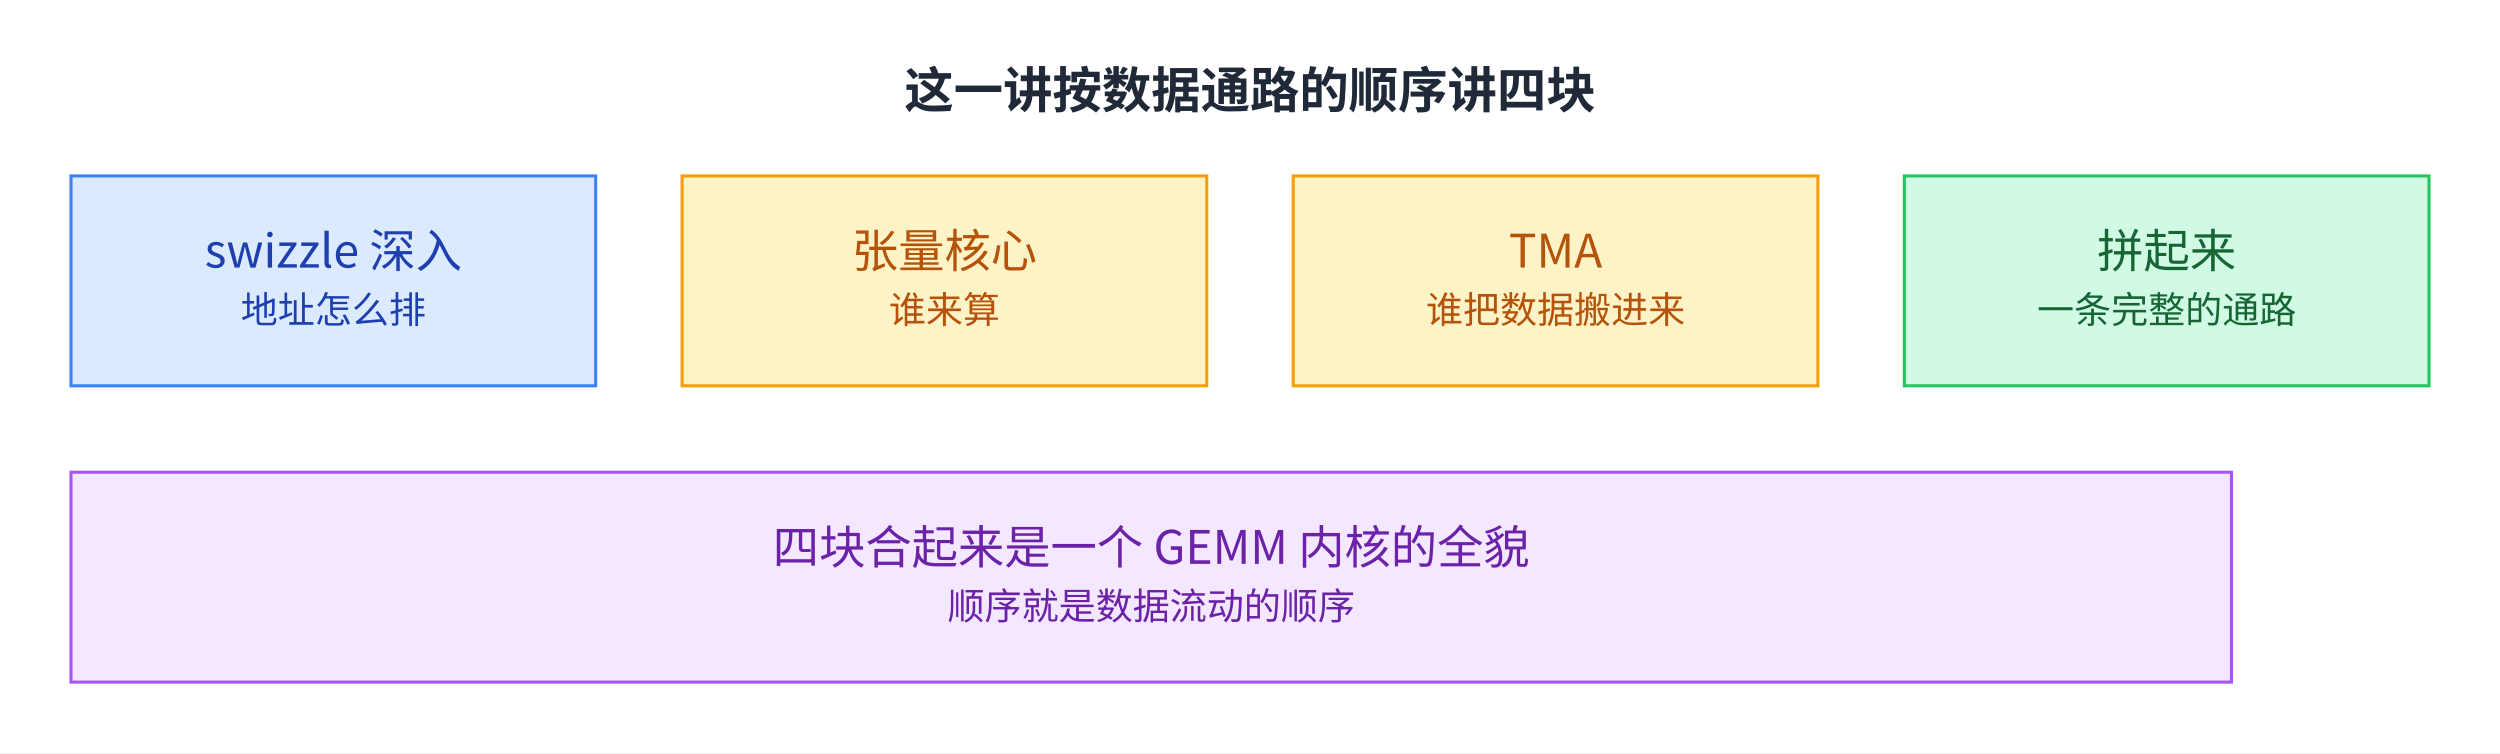
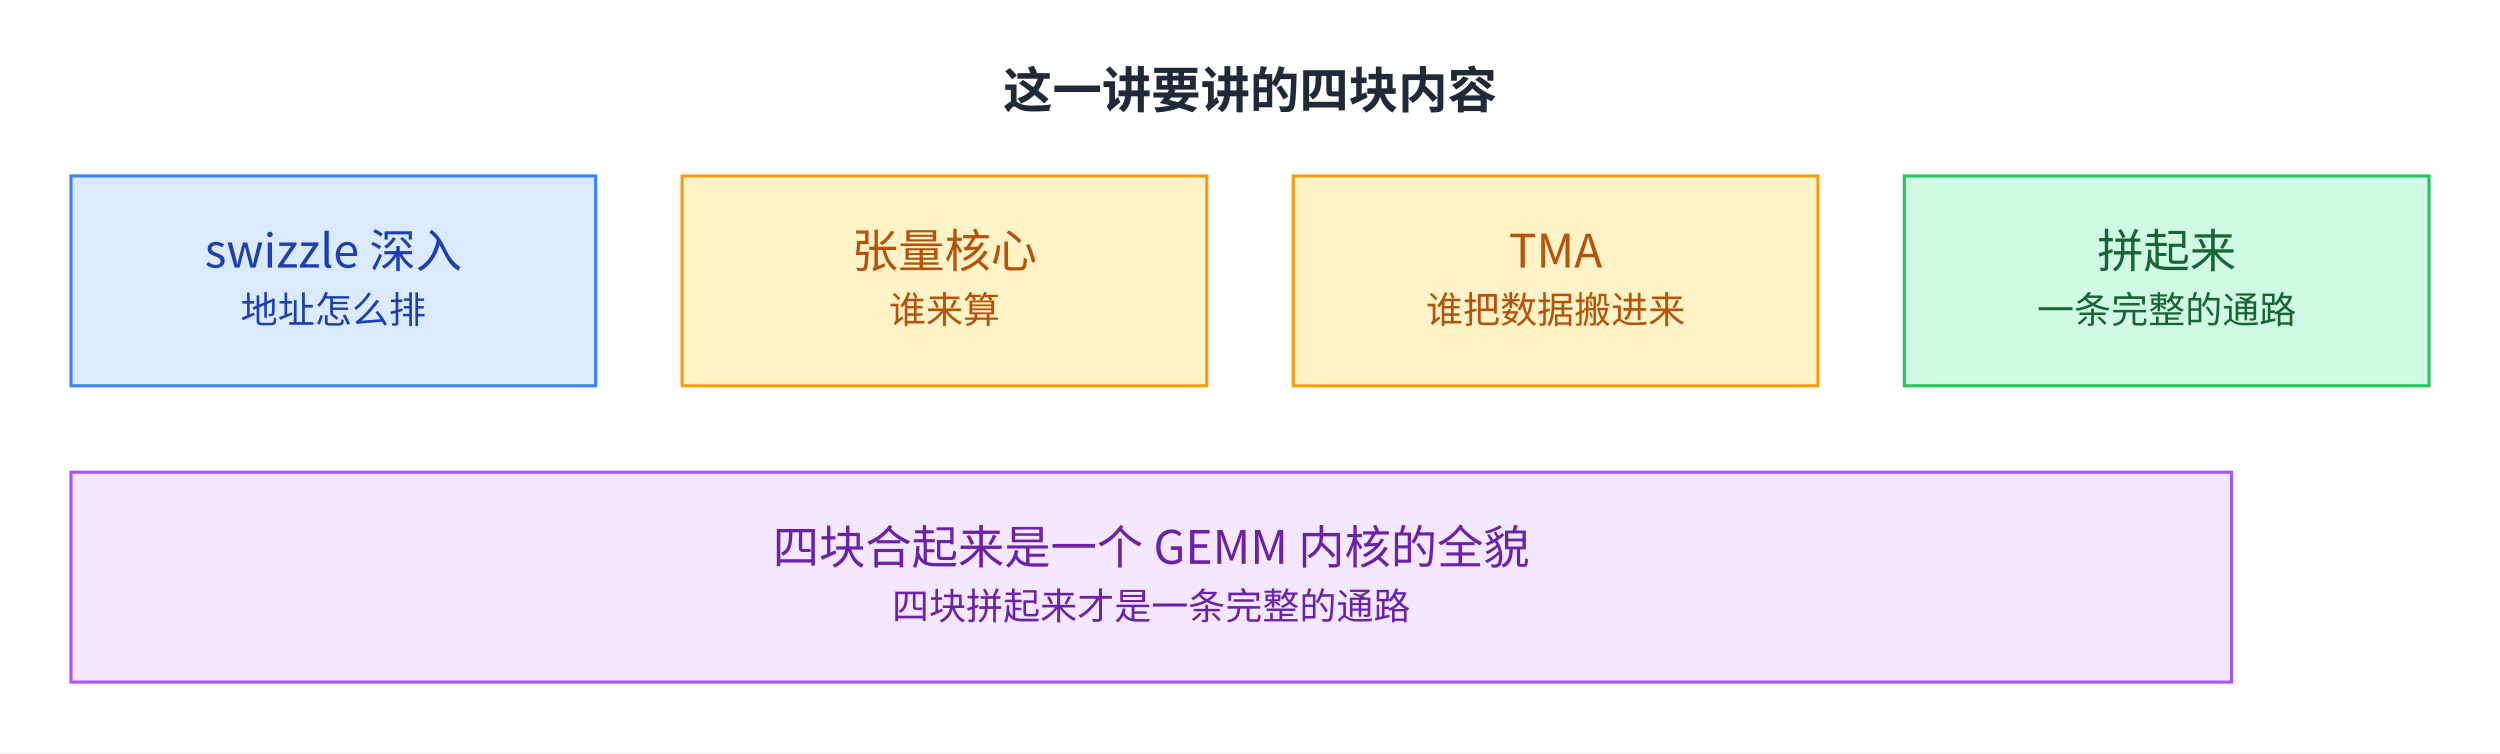
<svg xmlns="http://www.w3.org/2000/svg" viewBox="2 13.0 810 244.0" width="810" height="244.0" role="img" aria-labelledby="fig-ml-compiler-gemm-1-title fig-ml-compiler-gemm-1-desc">
  <defs>
    <style>
      text { font-family: 'PingFang SC', 'Microsoft YaHei', 'Noto Sans CJK SC', system-ui, sans-serif; }
    </style>
    <marker id="arrow" markerWidth="8" markerHeight="8" refX="2" refY="4" orient="auto" markerUnits="userSpaceOnUse">
      <path d="M0,0 L8,4 L0,8 L2,4 z" fill="#64748b" />
    </marker>
  </defs>
  <rect x="2" y="13.0" width="810" height="244.0" fill="#ffffff" />
-   <text x="407.0" y="48" font-size="16" font-weight="600" fill="#1f2937" text-anchor="middle">这一讲按数据通路的顺序讲四块</text>
+   <text x="407.0" y="48" font-size="16" font-weight="600" fill="#1f2937" text-anchor="middle">这一讲要讲的四块内容</text>
  <rect x="25" y="70" width="170" height="68" fill="#dbeafe" stroke="#3b82f6" />
  <text x="110.0" y="99.7" font-size="15" fill="#1e40af" text-anchor="middle">swizzle 深入</text>
  <text x="110.0" y="117.7" font-size="12" fill="#1e40af" text-anchor="middle">地址怎么排</text>
  <rect x="223" y="70" width="170" height="68" fill="#fef3c7" stroke="#f59e0b" />
  <text x="308.0" y="99.7" font-size="15" fill="#b45309" text-anchor="middle">张量核心</text>
  <text x="308.0" y="117.7" font-size="12" fill="#b45309" text-anchor="middle">谁来算</text>
  <rect x="421" y="70" width="170" height="68" fill="#fef3c7" stroke="#f59e0b" />
  <text x="506.0" y="99.7" font-size="15" fill="#b45309" text-anchor="middle">TMA</text>
  <text x="506.0" y="117.7" font-size="12" fill="#b45309" text-anchor="middle">谁把数据搬进来</text>
  <rect x="619" y="70" width="170" height="68" fill="#d1fae5" stroke="#22c55e" />
  <text x="704.0" y="99.7" font-size="15" fill="#166534" text-anchor="middle">拼起来</text>
  <text x="704.0" y="117.7" font-size="12" fill="#166534" text-anchor="middle">一条完整的通路</text>
  <rect x="25" y="166" width="700" height="68" fill="#f3e8ff" stroke="#a855f7" />
  <text x="375.0" y="195.7" font-size="15" fill="#6b21a8" text-anchor="middle">四块合起来是一个 GEMM 内核的全貌</text>
-   <text x="375.0" y="213.7" font-size="12" fill="#6b21a8" text-anchor="middle">顺序就是数据流动的顺序</text>
+   <text x="375.0" y="213.7" font-size="12" fill="#6b21a8" text-anchor="middle">四块拼起来才是一条完整的通路</text>
</svg>
